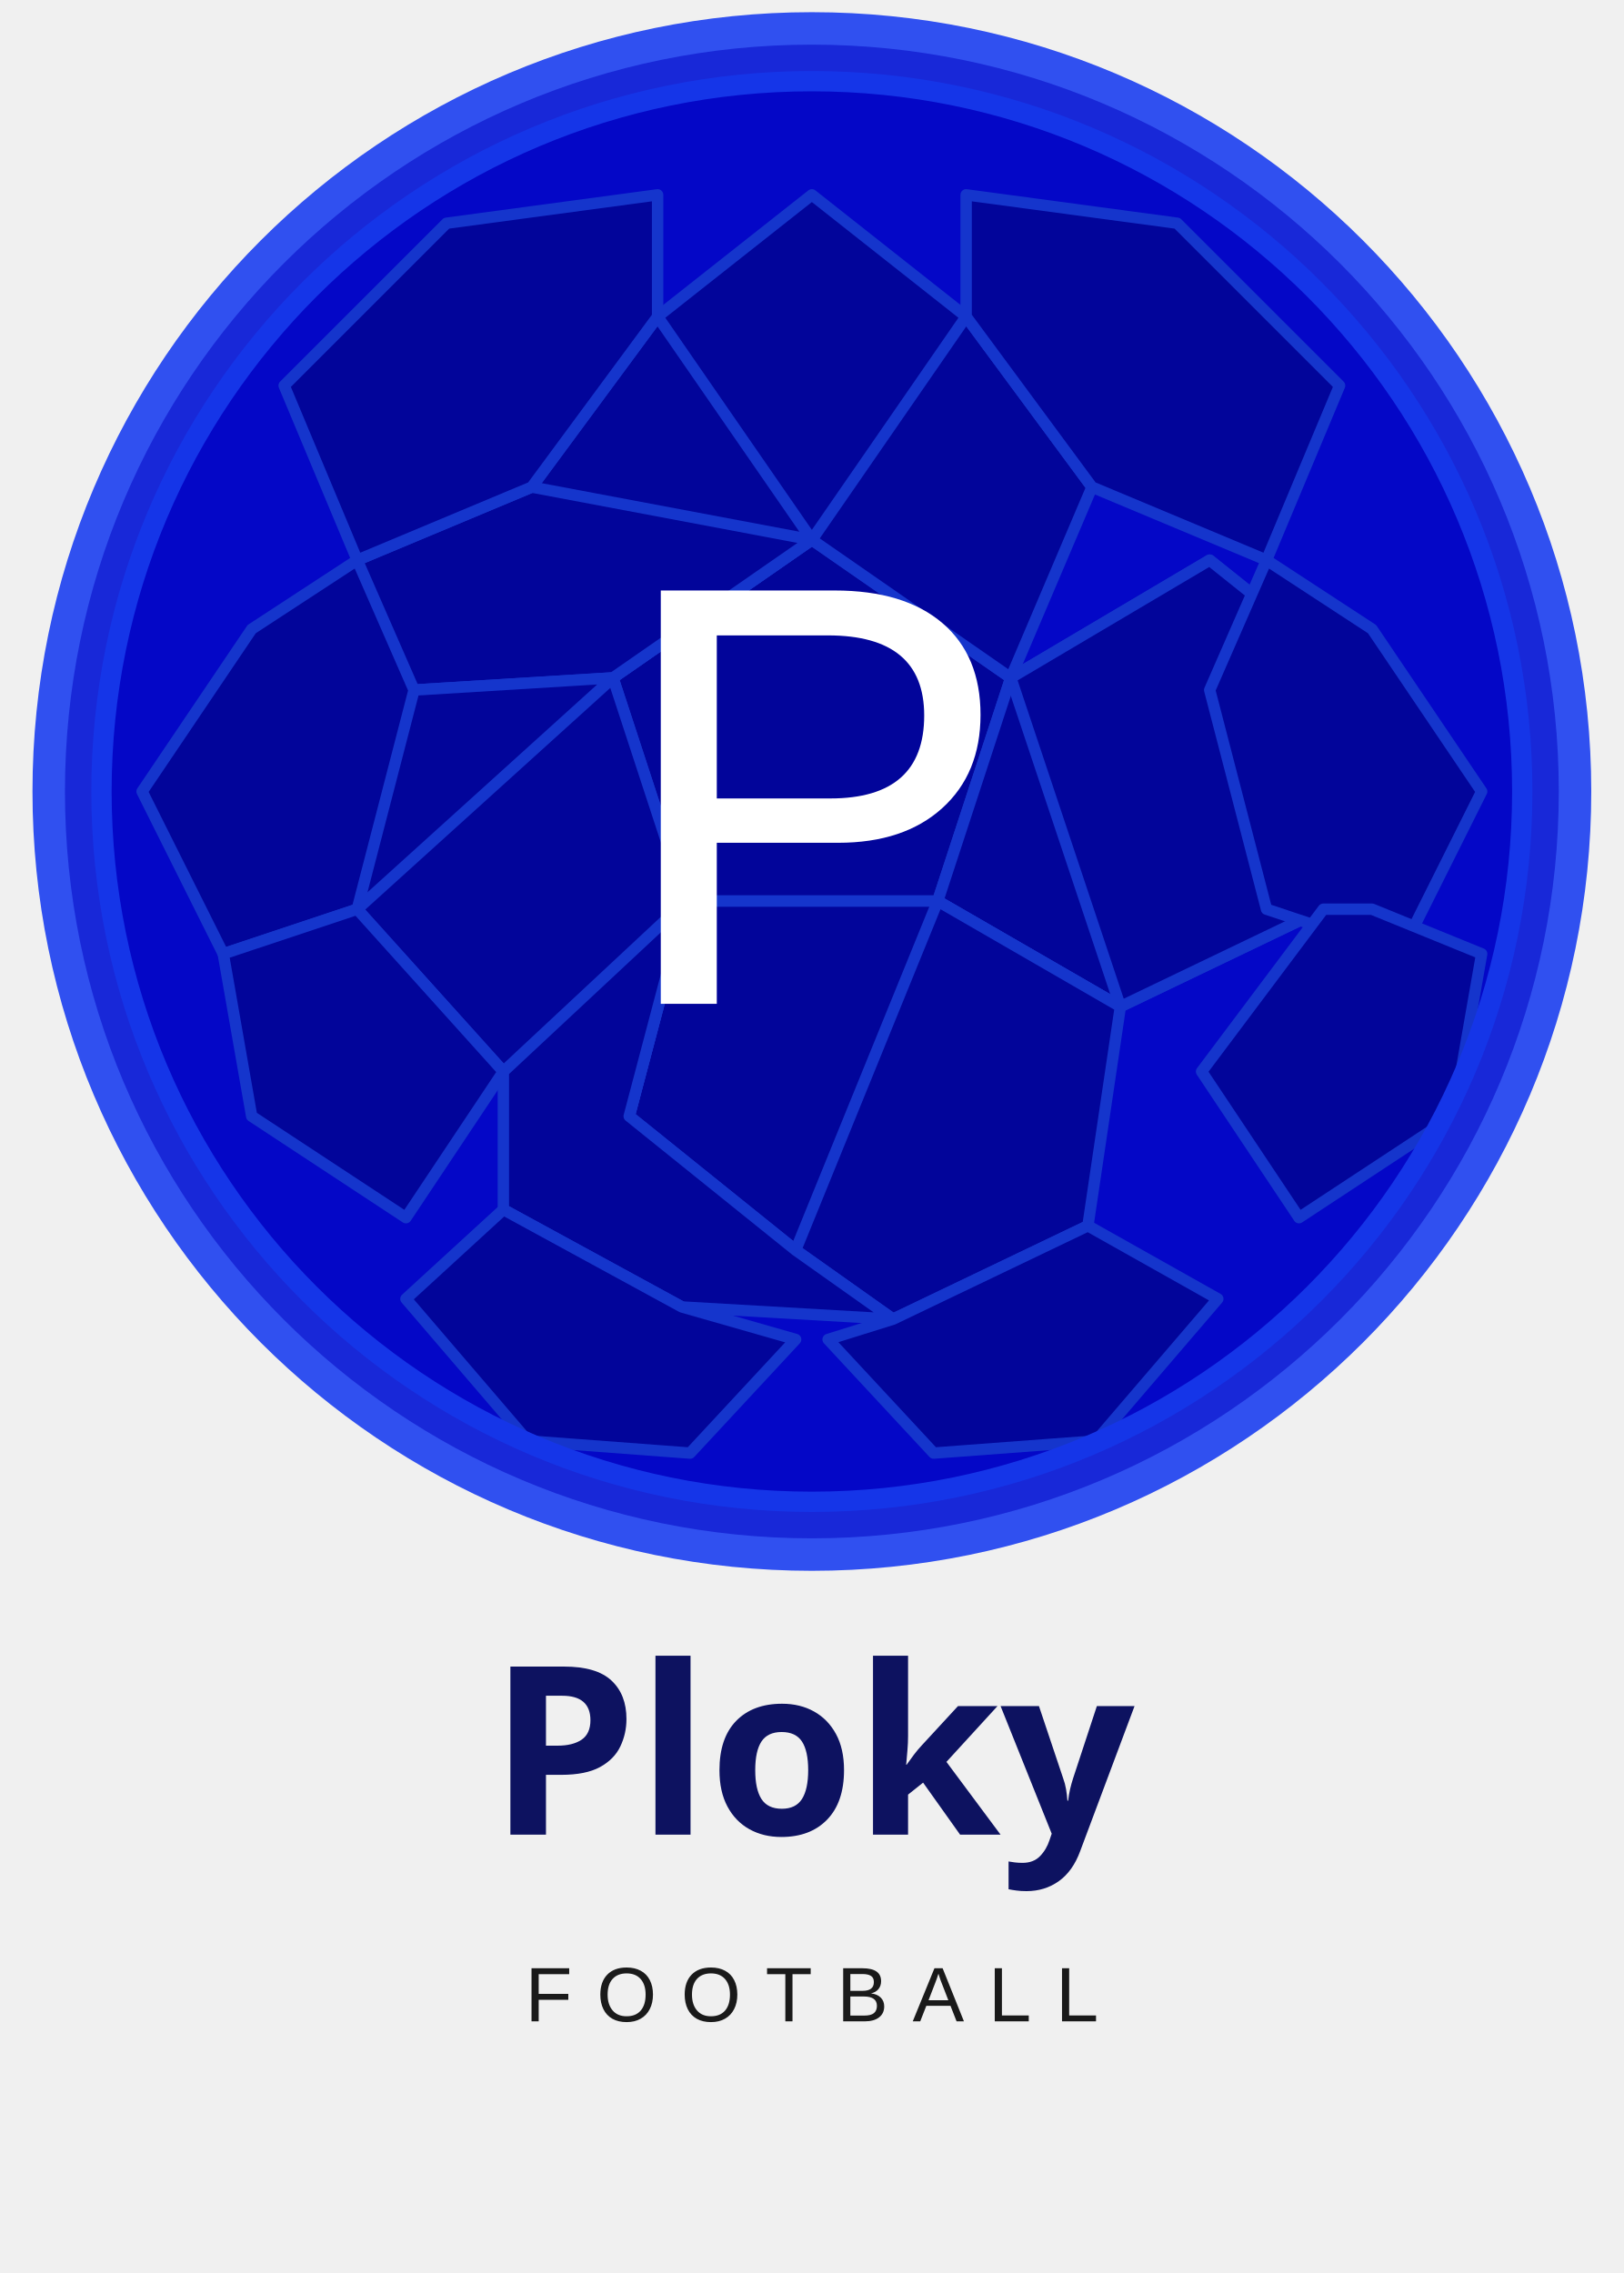
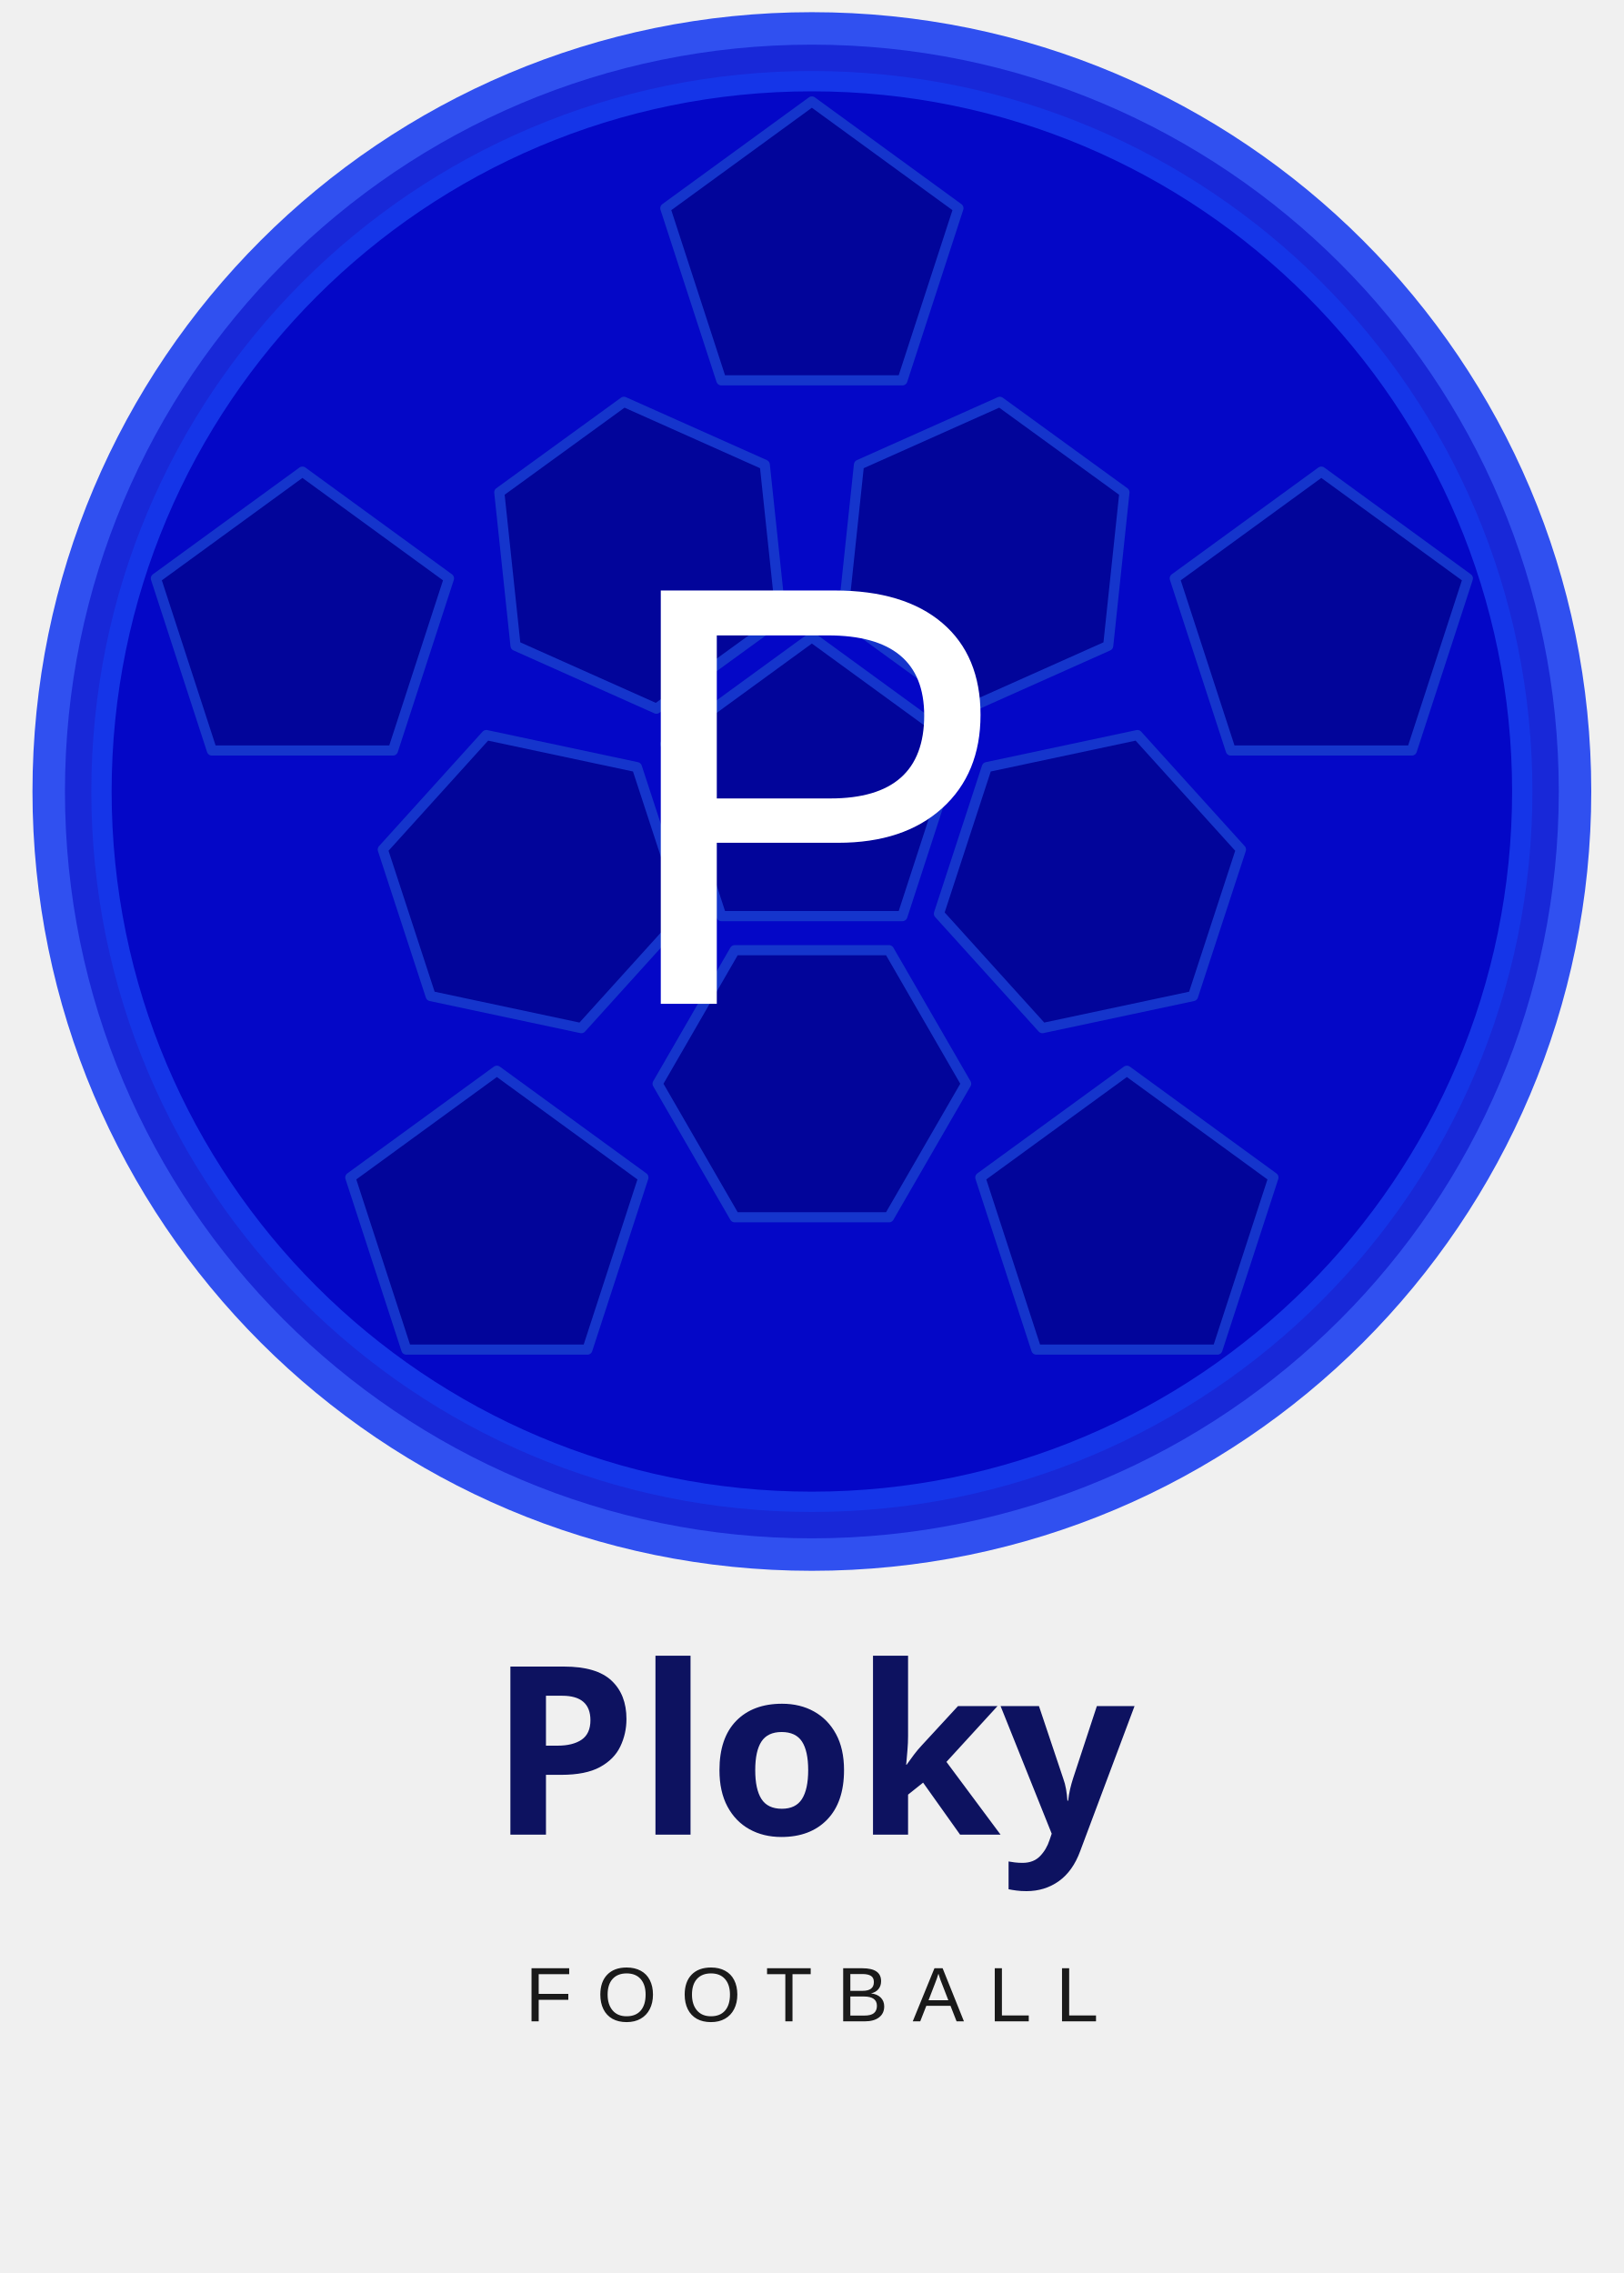
<svg xmlns="http://www.w3.org/2000/svg" viewBox="0 0 400 560">
  <defs>
    <clipPath id="ball-clip">
      <circle cx="200" cy="195" r="173" />
    </clipPath>
  </defs>
  <circle cx="200" cy="195" r="192" fill="#3050F0" />
  <circle cx="200" cy="195" r="184" fill="#1828D8" />
  <circle cx="200" cy="195" r="175" fill="#0407C7" />
-   <g clip-path="url(#ball-clip)" stroke="#1535CC" stroke-width="2.8" fill="#02059a" stroke-linejoin="round">
-     <polygon points="       200,133       249,167       231,222       169,222       151,167     " />
-     <polygon points="       200,133       249,167       269,120       238,78       162,78       131,120       151,167     " />
-     <polygon points="       249,167       231,222       276,248       326,224       338,170       298,138     " />
-     <polygon points="       231,222       169,222       155,275       196,308       245,296       276,248     " />
-     <polygon points="       169,222       151,167       102,170       88,224       124,264       155,275     " />
-     <polygon points="       151,167       200,133       131,120       88,138       88,170       102,170     " />
-     <polygon points="       200,133       238,78       200,48       162,78     " />
-     <polygon points="       249,167       298,138       338,170       326,224       276,248     " />
-     <polygon points="       231,222       276,248       268,302       220,325       196,308     " />
-     <polygon points="       169,222       155,275       196,308       220,325       168,322       124,298       124,264     " />
-     <polygon points="       151,167       102,170       62,205       88,224     " />
-     <polygon points="162,78 131,120 88,138 70,95 110,55 162,48" />
-     <polygon points="238,78 269,120 312,138 330,95 290,55 238,48" />
-     <polygon points="88,138 62,155 35,195 55,235 88,224 102,170" />
-     <polygon points="312,138 338,155 365,195 345,235 312,224 298,170" />
-     <polygon points="88,224 55,235 62,275 100,300 124,264" />
-     <polygon points="338,224 365,235 358,275 320,300 296,264 326,224" />
-     <polygon points="124,298 100,320 130,355 170,358 196,330 168,322" />
-     <polygon points="268,302 300,320 270,355 230,358 204,330 220,325" />
+   <g clip-path="url(#ball-clip)" stroke="#1535CC" stroke-width="2.5" fill="#02059a" stroke-linejoin="round">
+     <polygon points="200,157 236.1,183.3 222.3,225.7 177.7,225.7 163.9,183.3" />
+     <polygon points="211.6,114.5 246.3,99 277,121.3 273,159.1 238.3,174.6 207.6,152.3" />
+     <polygon points="280.2,181.1 305.7,209.3 293.9,245.4 256.8,253.3 231.3,225.1 243.1,189" />
+     <polygon points="238,267 219,299.9 181,299.9 162,267 181,234.1 219,234.1" />
+     <polygon points="143.2,253.3 106.1,245.4 94.3,209.3 119.8,181.1 156.9,189 168.7,225.1" />
+     <polygon points="127,159.1 123,121.3 153.7,99 188.4,114.5 192.4,152.3 161.7,174.6" />
+     <polygon points="200,25 236.1,51.3 222.3,93.7 177.7,93.7 163.9,51.3" />
+     <polygon points="361.6,142.5 347.8,184.9 303.2,184.9 289.4,142.5 325.5,116.2" />
+     <polygon points="299.9,332.5 255.3,332.5 241.5,290.1 277.6,263.8 313.7,290.1" />
+     <polygon points="100.1,332.5 86.3,290.1 122.4,263.8 158.5,290.1 144.7,332.5" />
+     <polygon points="38.4,142.5 74.5,116.2 110.6,142.5 96.8,184.9 52.2,184.9" />
  </g>
  <circle cx="200" cy="195" r="175" fill="none" stroke="#1535E8" stroke-width="5" />
  <text x="200" y="196" font-family="Arial, Helvetica, sans-serif" font-size="148" font-weight="400" fill="#FFFFFF" text-anchor="middle" dominant-baseline="central">P</text>
  <text x="200" y="452" font-family="Arial Black, sans-serif" font-size="58" font-weight="900" fill="#0D1260" text-anchor="middle">Ploky</text>
  <text x="200" y="498" font-family="Arial, sans-serif" font-size="19" font-weight="500" fill="#1a1a1a" text-anchor="middle" letter-spacing="6">FOOTBALL</text>
</svg>
